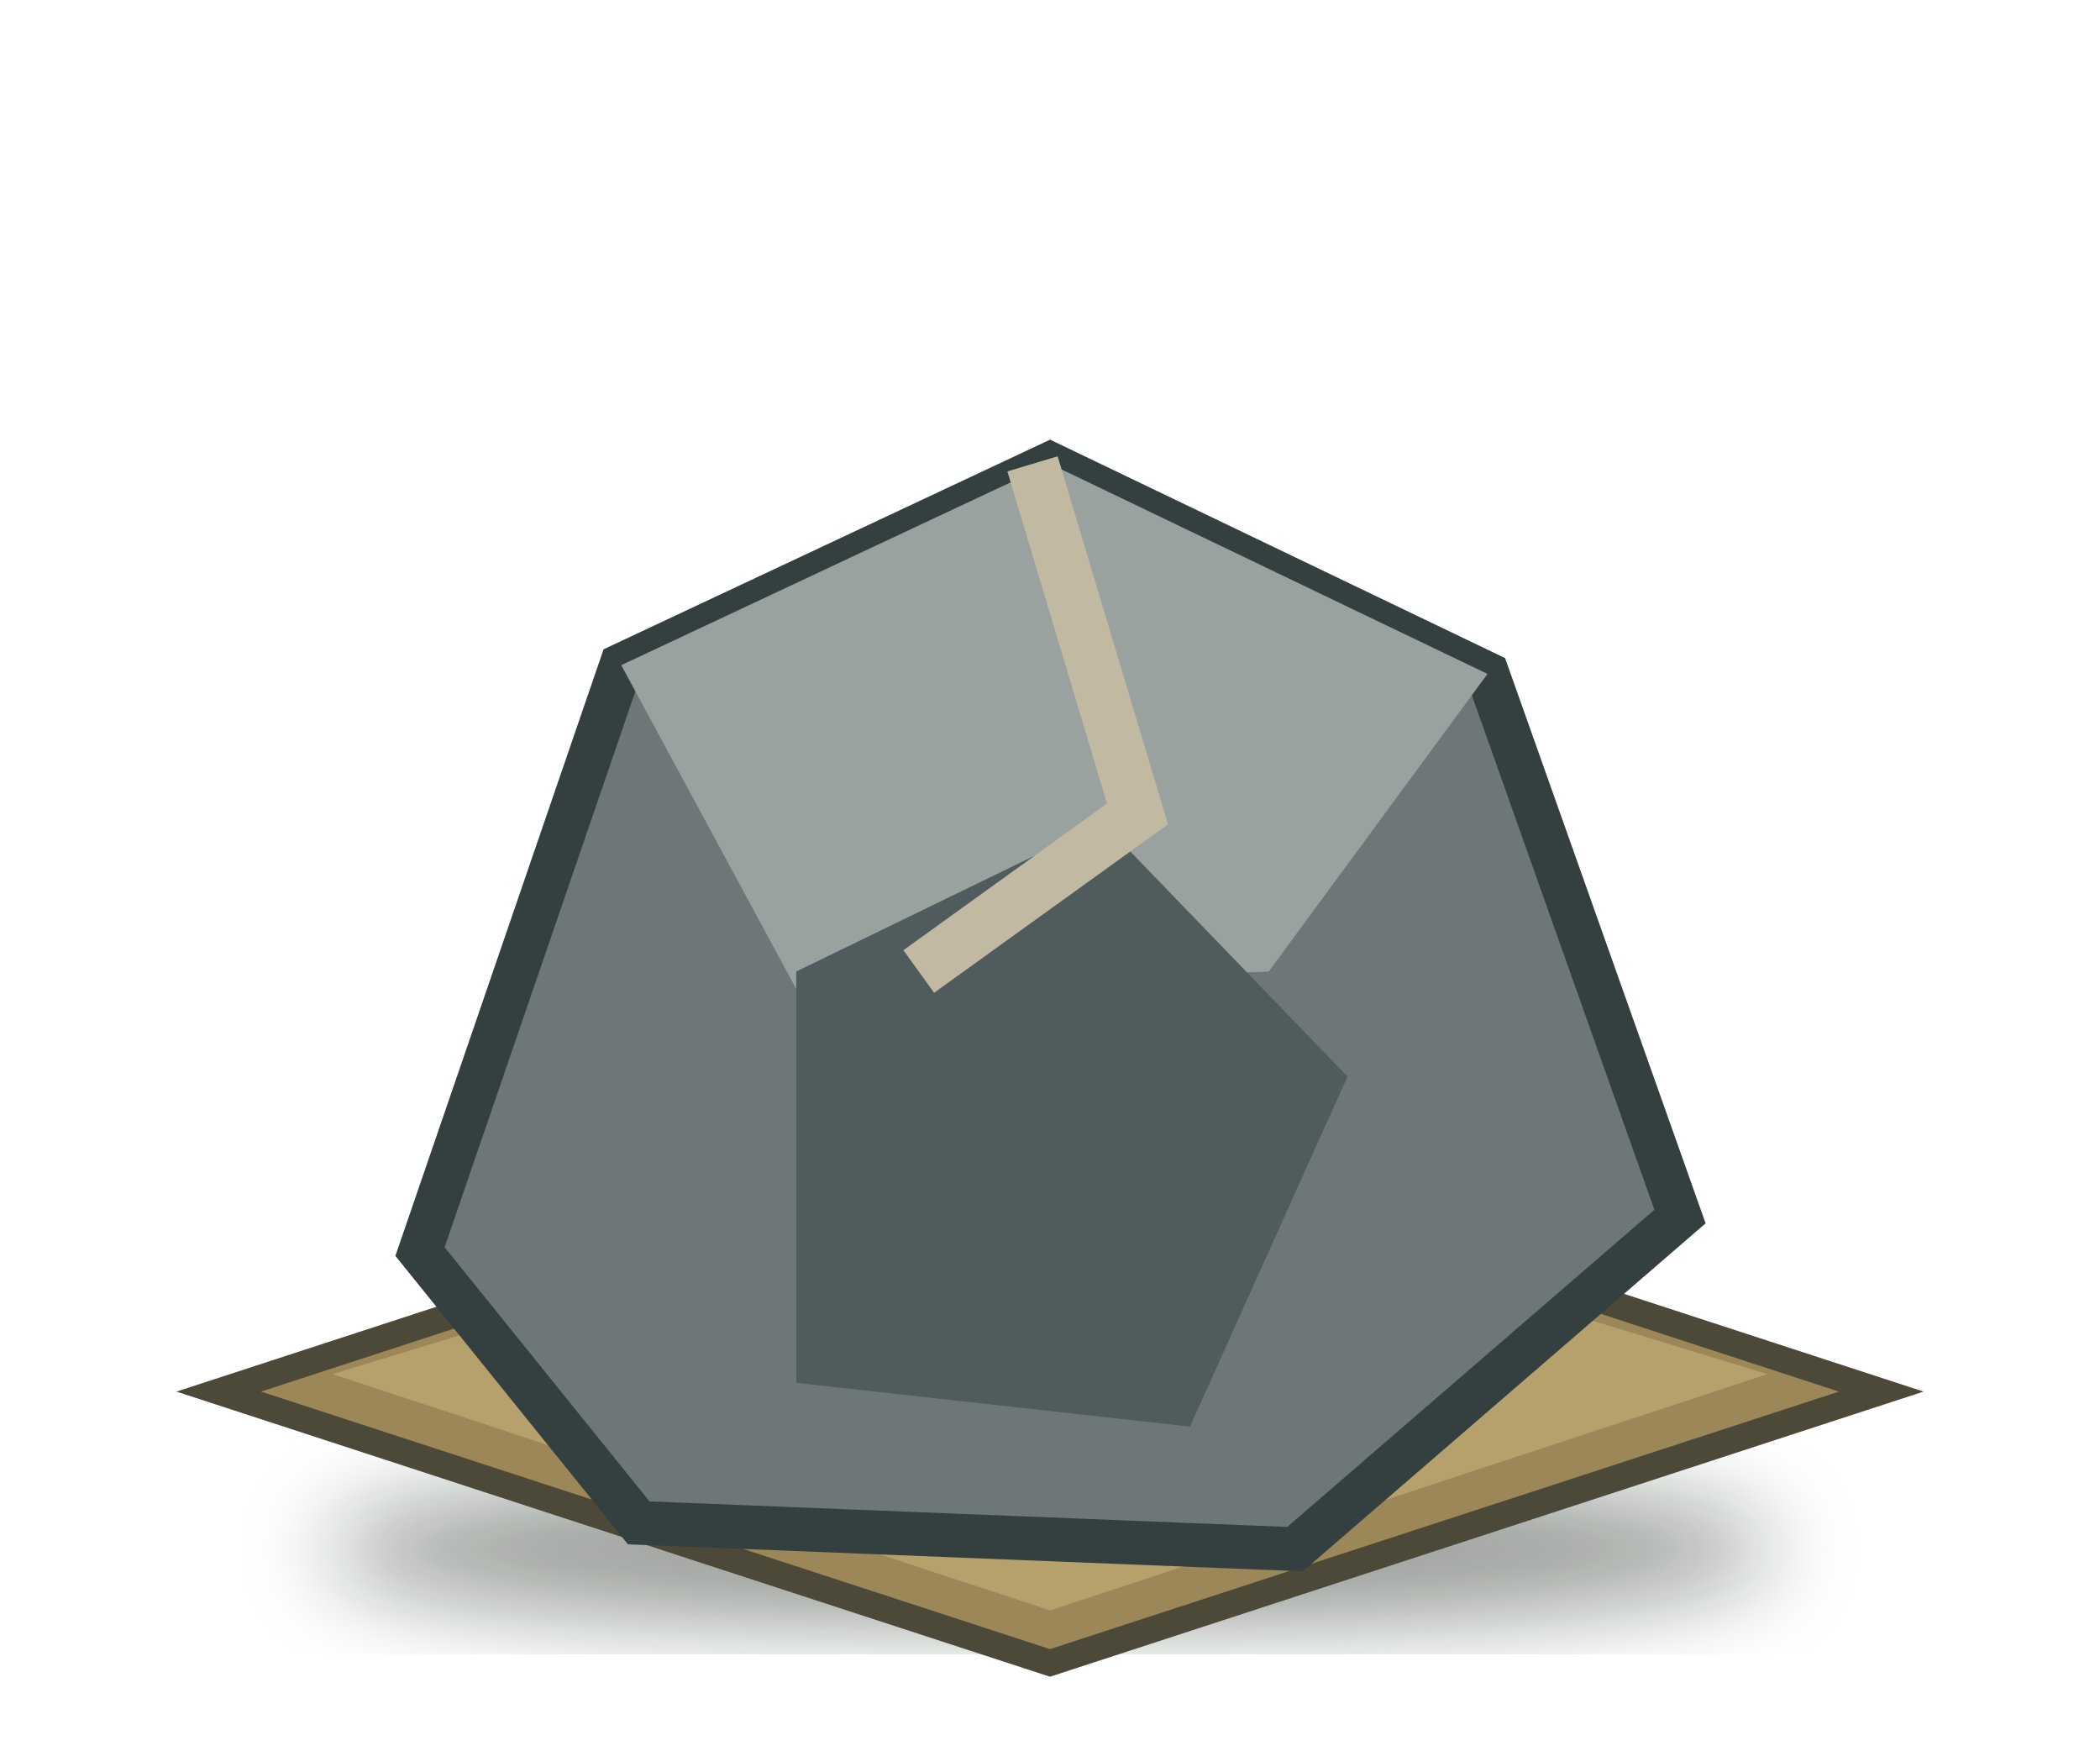
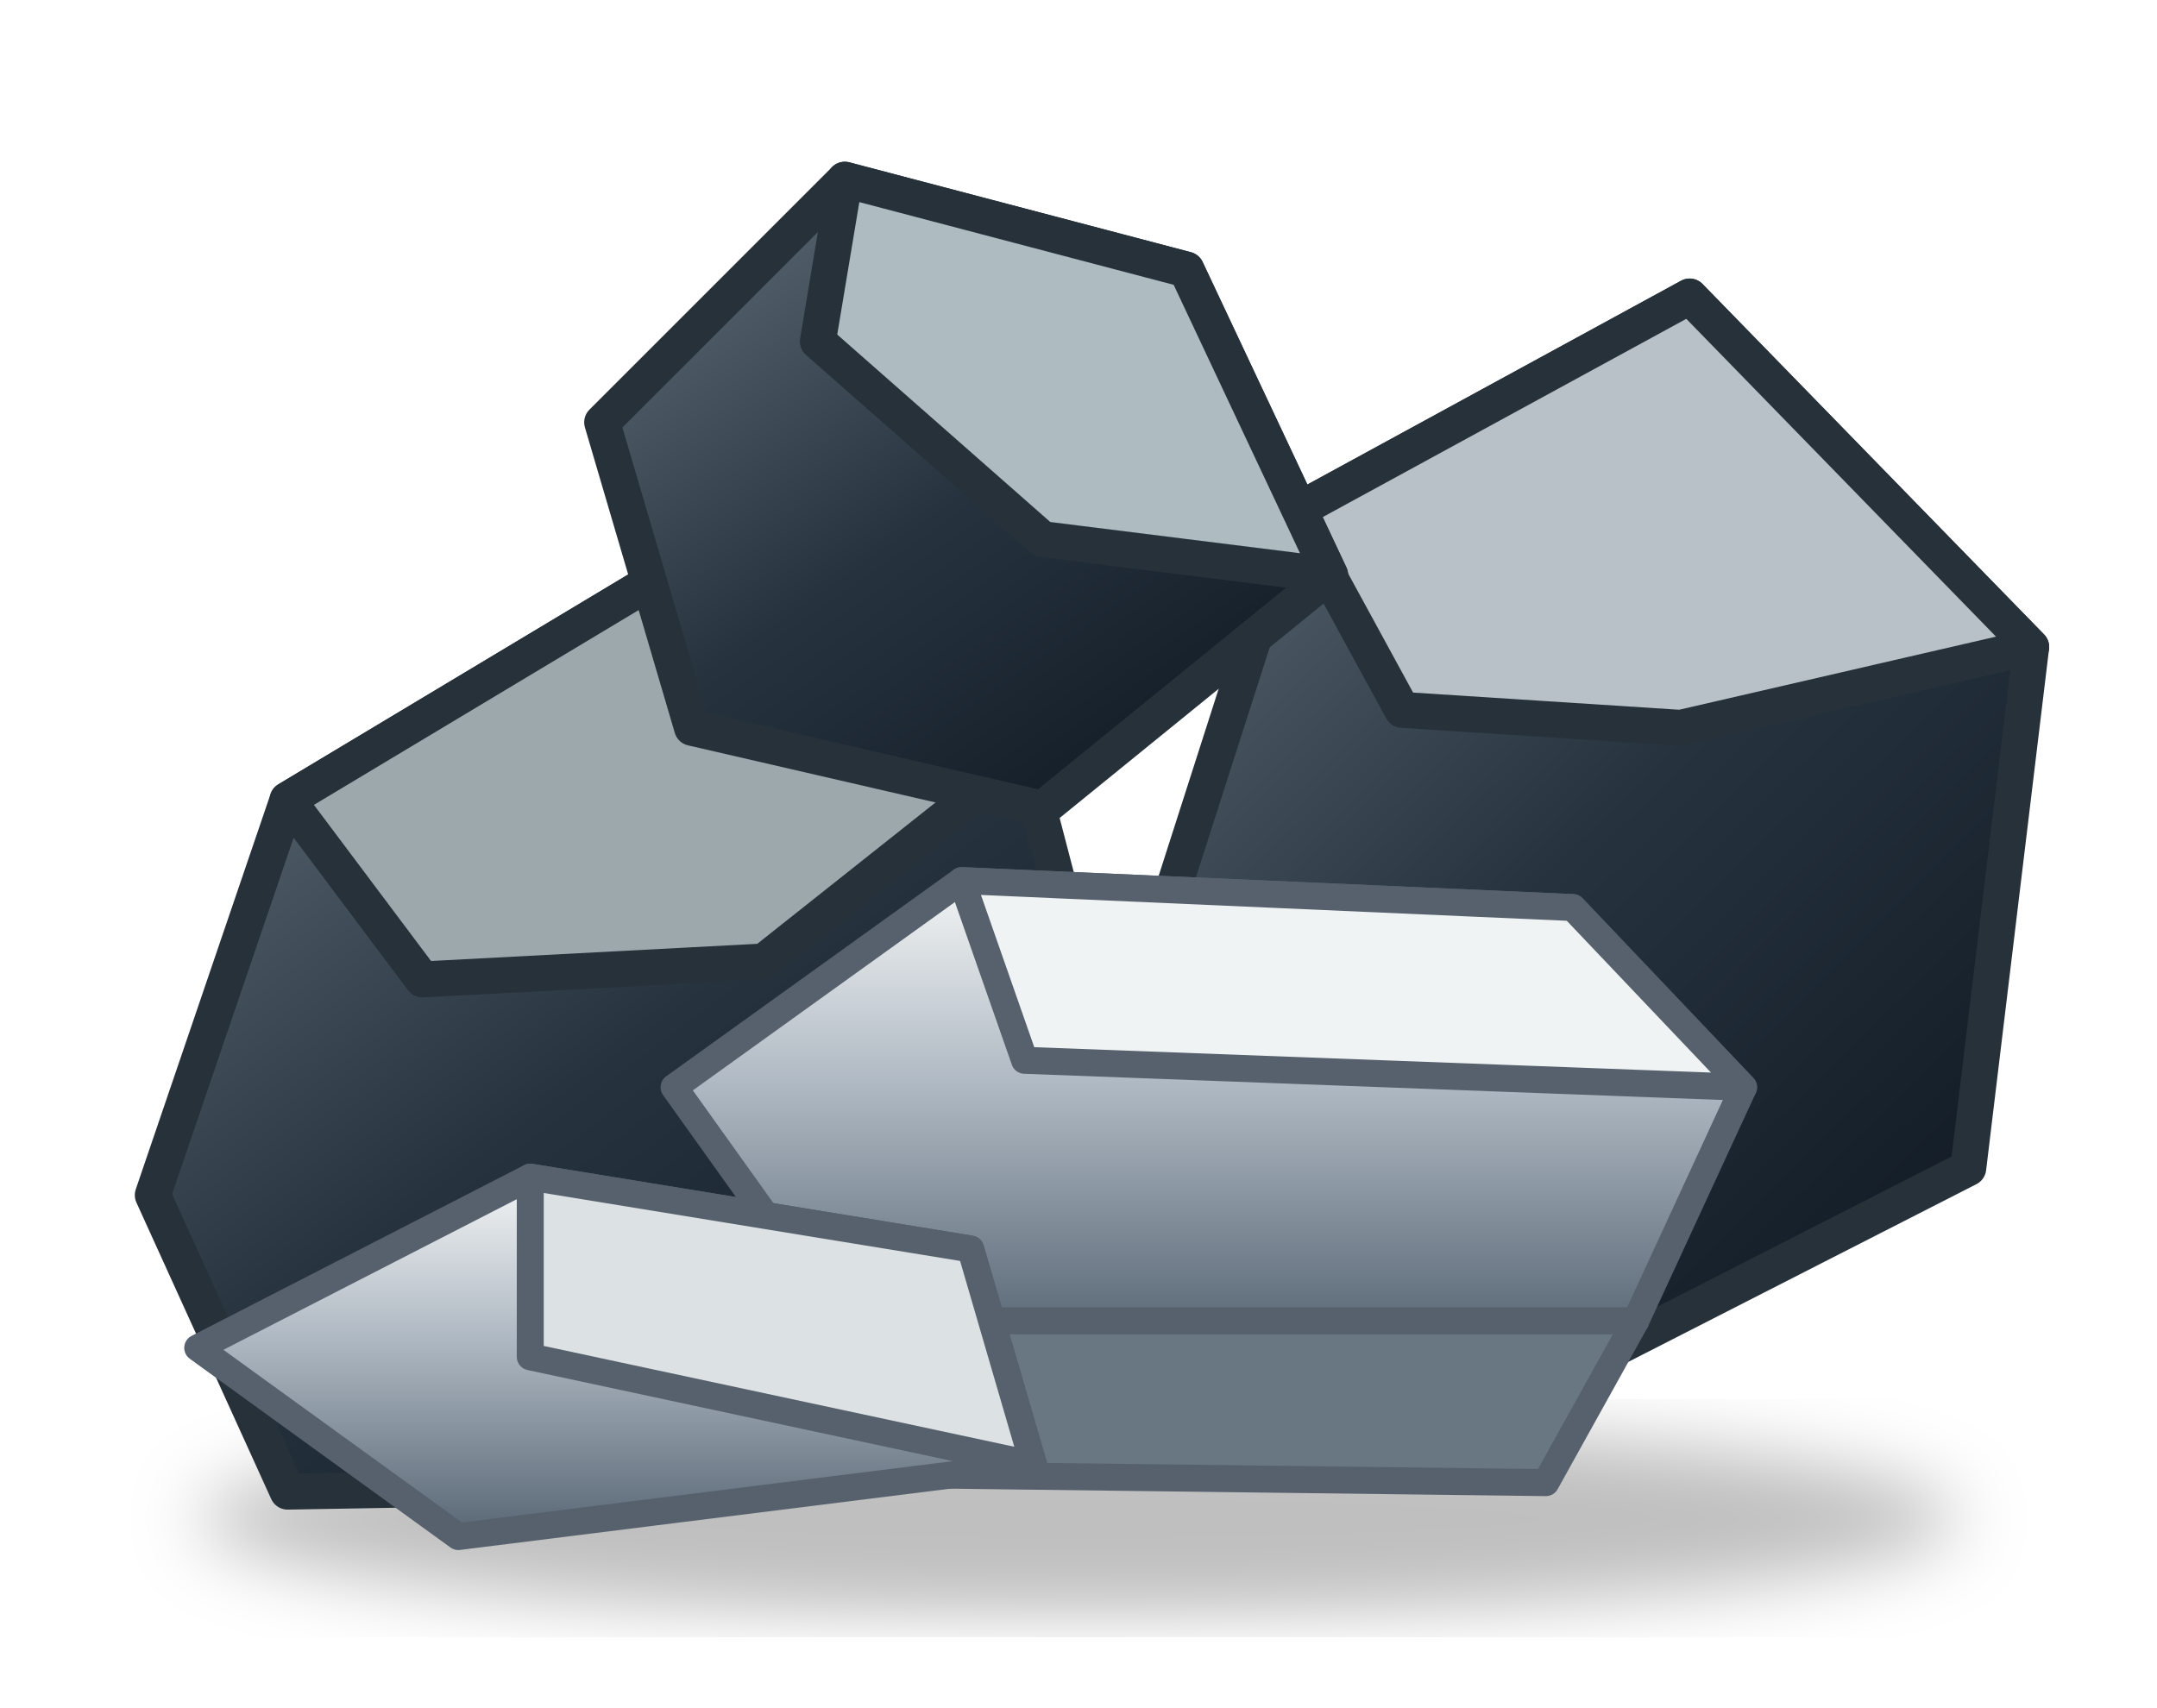
- <svg xmlns="http://www.w3.org/2000/svg" viewBox="0 0 240 200" role="img" aria-label="iron kaynağı">
+ <svg xmlns="http://www.w3.org/2000/svg" viewBox="0 0 240 190" role="img" aria-label="Demir kaynağı">
  <defs>
+     <linearGradient id="ore" x2=".8" y2="1">
+       <stop stop-color="#64727c" />
+       <stop offset=".55" stop-color="#26333f" />
+       <stop offset="1" stop-color="#111a24" />
+     </linearGradient>
+     <linearGradient id="metal" x2="0" y2="1">
+       <stop stop-color="#f3f5f5" />
+       <stop offset=".45" stop-color="#aeb8c2" />
+       <stop offset="1" stop-color="#586674" />
+     </linearGradient>
    <filter id="s">
-       <feGaussianBlur stdDeviation="5" />
+       <feGaussianBlur stdDeviation="4" />
    </filter>
  </defs>
-   <ellipse cx="120" cy="177" rx="83" ry="10" fill="#10170e" opacity=".4" filter="url(#s)" />
-   <path d="M25 159 120 190 215 159 120 128Z" fill="#9b8757" stroke="#4c4938" stroke-width="3" />
-   <path d="M38 157 120 184 202 157 120 132Z" fill="#b6a06b" />
-   <path d="m48 143 23-67 49-23 50 24 22 62-44 38-75-3Z" fill="#6d7778" stroke="#343f40" stroke-width="5" />
-   <path d="m71 76 49-23 50 24-25 34-54 2Z" fill="#9aa2a0" />
-   <path d="m91 111 35-17 28 29-18 40-45-5Z" fill="#4f5b5c" />
-   <path d="m118 53 12 40-25 18" fill="none" stroke="#c1b9a2" stroke-width="6" />
+   <ellipse cx="120" cy="169" rx="98" ry="11" fill="#000" opacity=".25" filter="url(#s)" />
+   <g stroke="#26313a" stroke-width="4" stroke-linejoin="round">
+     <path d="m17 133 15-44 40-24 42 19 12 46-36 35-58 1Z" fill="url(#ore)" />
+     <path d="m32 89 40-24 42 19-29 23-38 2Z" fill="#9da8ad" />
+     <path d="m127 110 17-53 44-24 38 39-7 58-47 24-41-15Z" fill="url(#ore)" />
+     <path d="m144 57 44-24 38 39-39 9-31-2Z" fill="#b7c1c7" />
+     <path d="m67 47 27-27 38 10 16 34-32 26-39-9Z" fill="url(#ore)" />
+     <path d="m94 20 38 10 16 34-32-4-25-22Z" fill="#aebbc1" />
+   </g>
+   <g stroke="#56616d" stroke-width="3" stroke-linejoin="round">
+     <path d="m75 121 32-23 68 3 19 20-12 26-87 2Z" fill="url(#metal)" />
+     <path d="m107 98 68 3 19 20-80-3Z" fill="#f0f3f4" />
+     <path d="m95 147 87 0-10 18-80-1Z" fill="#697783" />
+     <path d="m22 150 37-19 49 8 7 24-64 8Z" fill="url(#metal)" />
+     <path d="m59 131 49 8 7 24-56-12Z" fill="#dce1e3" />
+   </g>
</svg>
